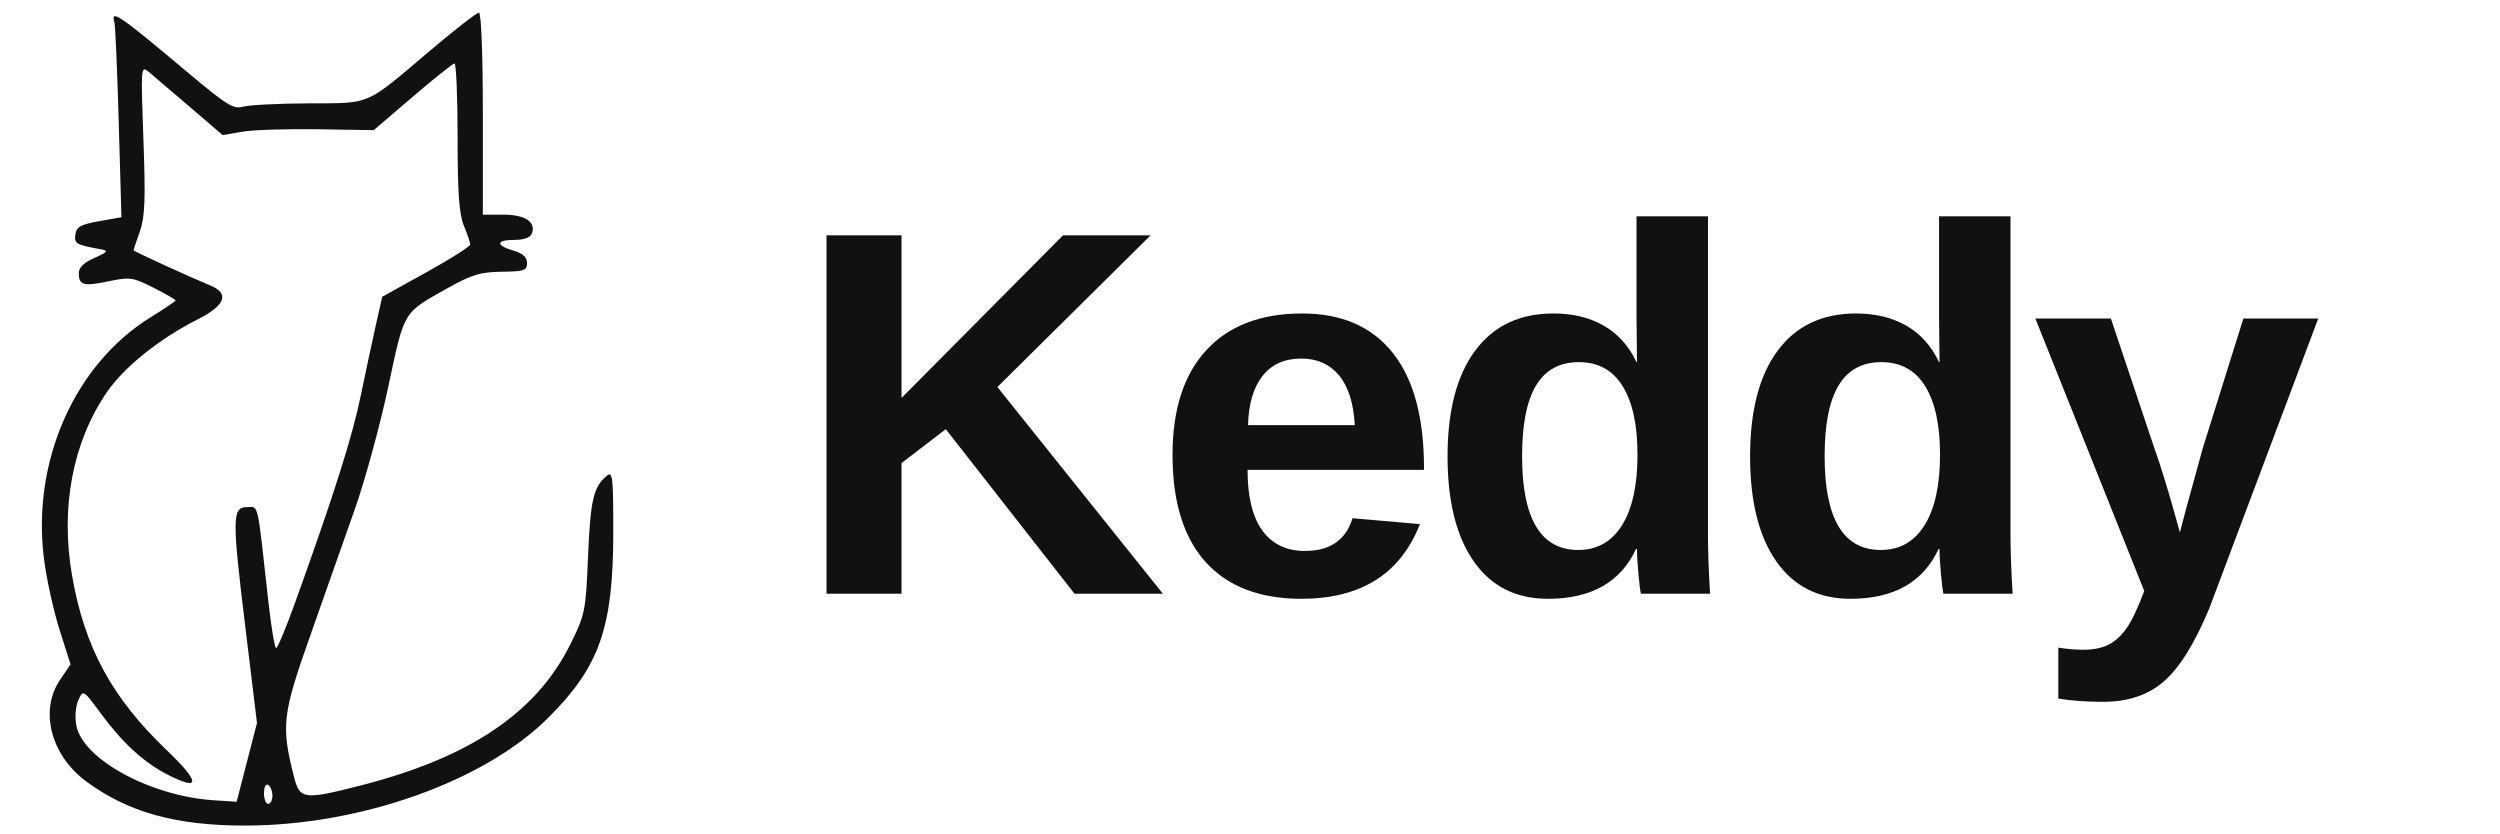
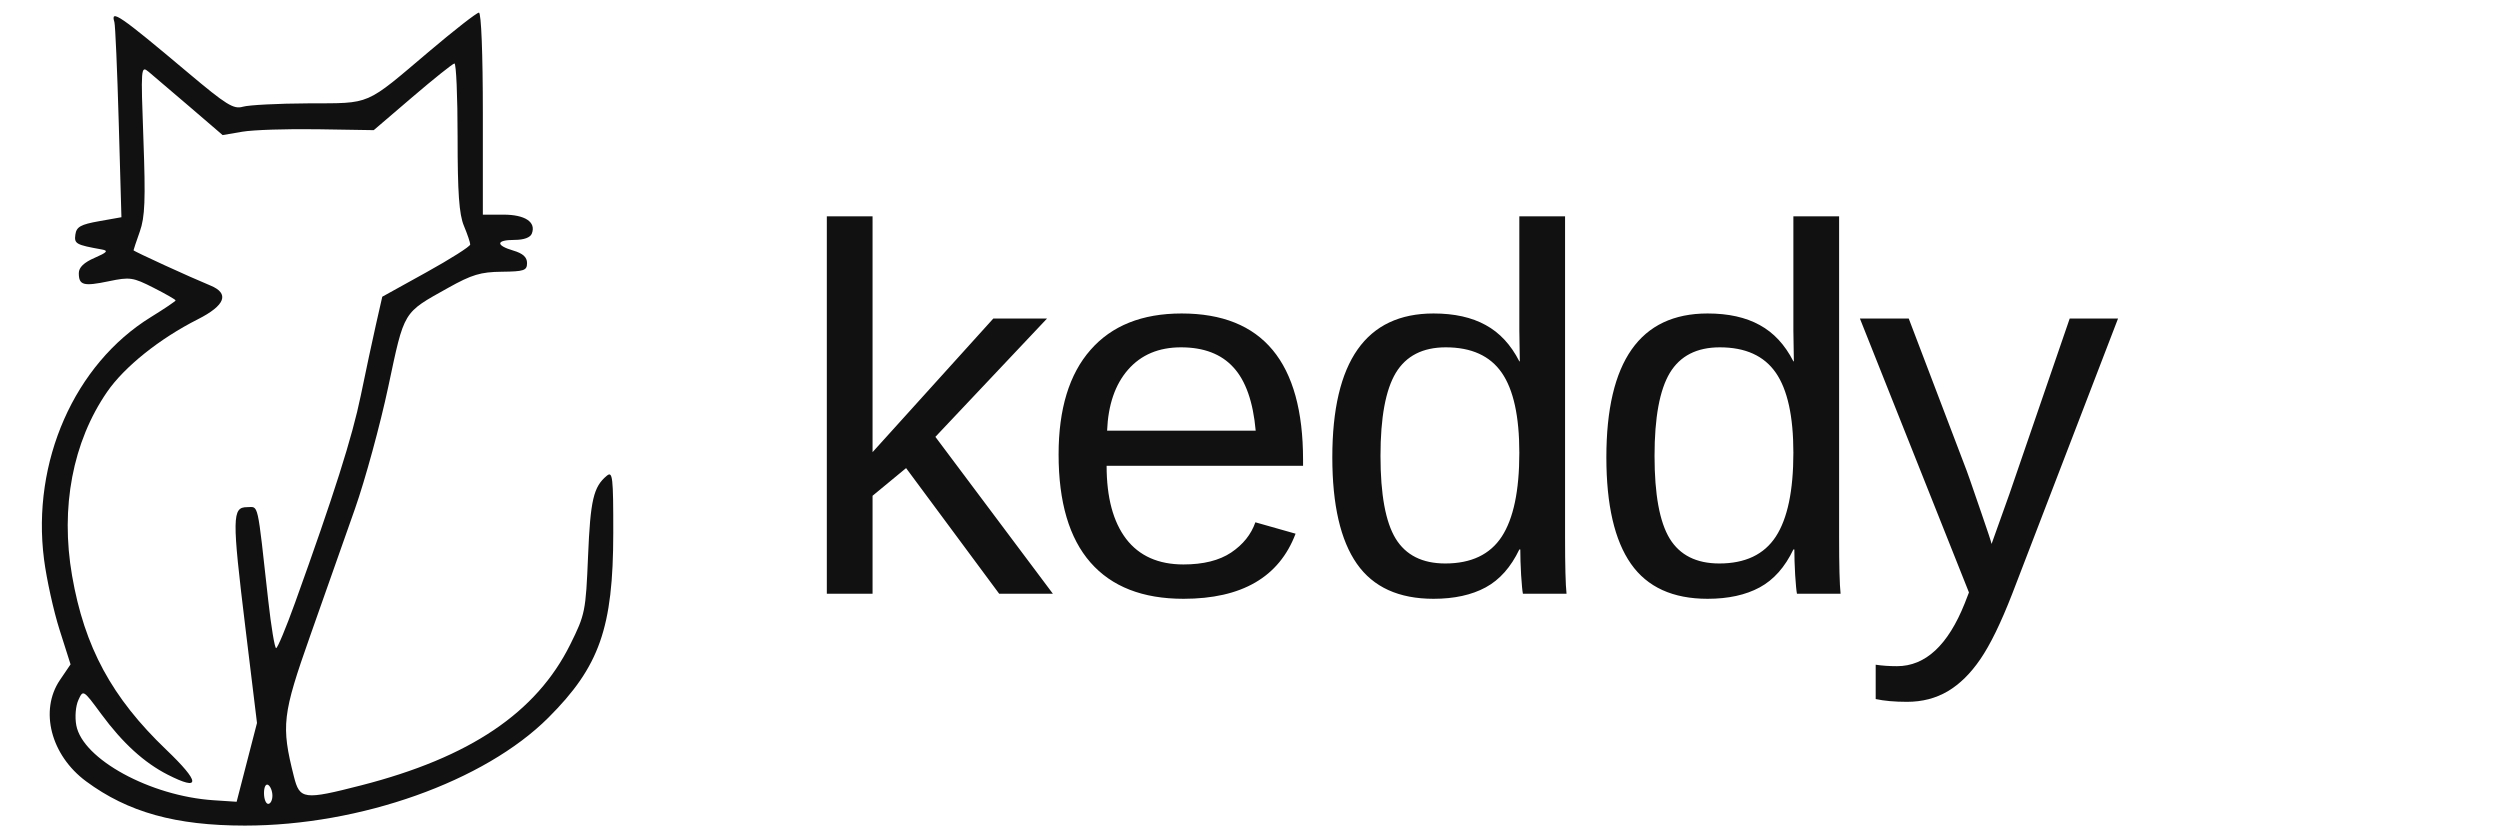
<svg xmlns="http://www.w3.org/2000/svg" viewBox="0 0 240 80" role="img" aria-label="Keddy">
  <svg x="2" y="0" width="58" height="80" viewBox="52 2 142 198" preserveAspectRatio="xMidYMid meet">
    <path fill="#111111" fill-rule="evenodd" d="M 148.394 14.089 C 132.816 27.277, 134.634 26.491, 119.541 26.557 C 112.368 26.588, 105.363 26.949, 103.974 27.359 C 101.786 28.005, 100.047 26.926, 90.974 19.292 C 74.714 5.612, 72.456 4.060, 73.454 7.250 C 73.669 7.938, 74.134 18.651, 74.486 31.057 L 75.128 53.614 69.814 54.557 C 65.442 55.333, 64.444 55.893, 64.185 57.715 C 63.870 59.929, 64.296 60.169, 70.500 61.280 C 72.084 61.564, 71.720 61.978, 68.750 63.268 C 66.217 64.369, 65 65.544, 65 66.890 C 65 69.782, 66.103 70.082, 72.115 68.826 C 77.138 67.777, 77.853 67.881, 82.750 70.368 C 85.638 71.834, 88 73.187, 88 73.375 C 88 73.562, 85.346 75.354, 82.102 77.356 C 63.978 88.543, 53.763 111.704, 56.733 134.877 C 57.341 139.620, 59.009 147.179, 60.439 151.676 L 63.040 159.852 60.520 163.565 C 55.605 170.808, 58.353 181.449, 66.739 187.649 C 76.678 194.997, 88.024 198.159, 104.452 198.160 C 131.876 198.160, 161.392 187.667, 176.560 172.525 C 188.728 160.377, 191.970 151.153, 191.988 128.628 C 191.999 115.288, 191.840 113.888, 190.445 115.045 C 187.285 117.668, 186.553 120.808, 185.999 134.120 C 185.452 147.268, 185.306 147.996, 181.770 155.120 C 173.724 171.329, 157.962 181.956, 132.122 188.592 C 118.432 192.107, 117.485 191.983, 116.103 186.494 C 113.051 174.373, 113.345 171.839, 119.996 153 C 123.394 143.375, 128.168 129.838, 130.605 122.917 C 133.041 115.997, 136.605 102.947, 138.524 93.917 C 142.411 75.632, 141.910 76.459, 152.757 70.393 C 158.376 67.251, 160.476 66.620, 165.493 66.565 C 170.812 66.507, 171.500 66.271, 171.500 64.500 C 171.500 63.107, 170.514 62.210, 168.250 61.543 C 163.969 60.283, 164.111 59, 168.531 59 C 170.761 59, 172.277 58.442, 172.643 57.487 C 173.690 54.759, 171.039 53, 165.878 53 L 161 53 161 29 C 161 14.798, 160.619 5, 160.066 5 C 159.552 5, 154.300 9.090, 148.394 14.089 M 144.287 25.042 L 135.074 32.924 121.787 32.712 C 114.479 32.595, 106.402 32.859, 103.837 33.298 L 99.174 34.096 91.337 27.367 C 87.027 23.666, 82.646 19.932, 81.603 19.069 C 79.748 17.535, 79.720 17.896, 80.351 35.129 C 80.876 49.473, 80.718 53.549, 79.498 57.005 C 78.674 59.340, 78 61.349, 78 61.468 C 78 61.696, 91.545 67.902, 96.250 69.830 C 100.878 71.727, 99.824 74.555, 93.250 77.878 C 84.185 82.460, 75.827 89.152, 71.717 95.120 C 63.554 106.973, 60.584 122.564, 63.400 138.784 C 66.349 155.769, 72.831 167.749, 85.775 180.133 C 93.900 187.906, 94.022 190.092, 86.103 186.053 C 80.515 183.202, 75.416 178.547, 70.339 171.664 C 66.042 165.836, 66.034 165.832, 64.892 168.338 C 64.244 169.760, 64.033 172.363, 64.405 174.347 C 65.911 182.371, 81.995 191.150, 97 192.138 L 102.500 192.500 104.918 183.140 L 107.336 173.780 104.579 151.121 C 101.383 124.845, 101.417 122.500, 104.996 122.500 C 107.768 122.500, 107.339 120.599, 110.019 144.750 C 110.705 150.938, 111.544 155.997, 111.884 155.993 C 112.223 155.989, 114.241 151.151, 116.369 145.243 C 125.619 119.556, 129.978 105.818, 131.994 96 C 133.180 90.225, 134.815 82.575, 135.627 79 L 137.103 72.500 147.551 66.716 C 153.298 63.534, 158 60.552, 158 60.088 C 158 59.624, 157.325 57.629, 156.500 55.654 C 155.360 52.926, 155 47.854, 155 34.532 C 155 24.889, 154.662 17.036, 154.250 17.080 C 153.838 17.124, 149.354 20.707, 144.287 25.042 M 109 190.441 C 109 191.848, 109.450 193, 110 193 C 110.550 193, 111 192.127, 111 191.059 C 111 189.991, 110.550 188.840, 110 188.500 C 109.433 188.149, 109 188.990, 109 190.441" />
  </svg>
-   <text x="76" y="57" font-family="-apple-system, BlinkMacSystemFont, &quot;Segoe UI&quot;, &quot;Helvetica Neue&quot;, Arial, sans-serif" font-size="50" font-weight="800" fill="#111111" letter-spacing="-0.03em">Keddy</text>
+   <text x="76" y="57" font-family="-apple-system, BlinkMacSystemFont, &quot;Segoe UI&quot;, &quot;Helvetica Neue&quot;, Arial, sans-serif" font-size="50" font-weight="500" fill="#111111" letter-spacing="-0.03em">keddy</text>
</svg>
